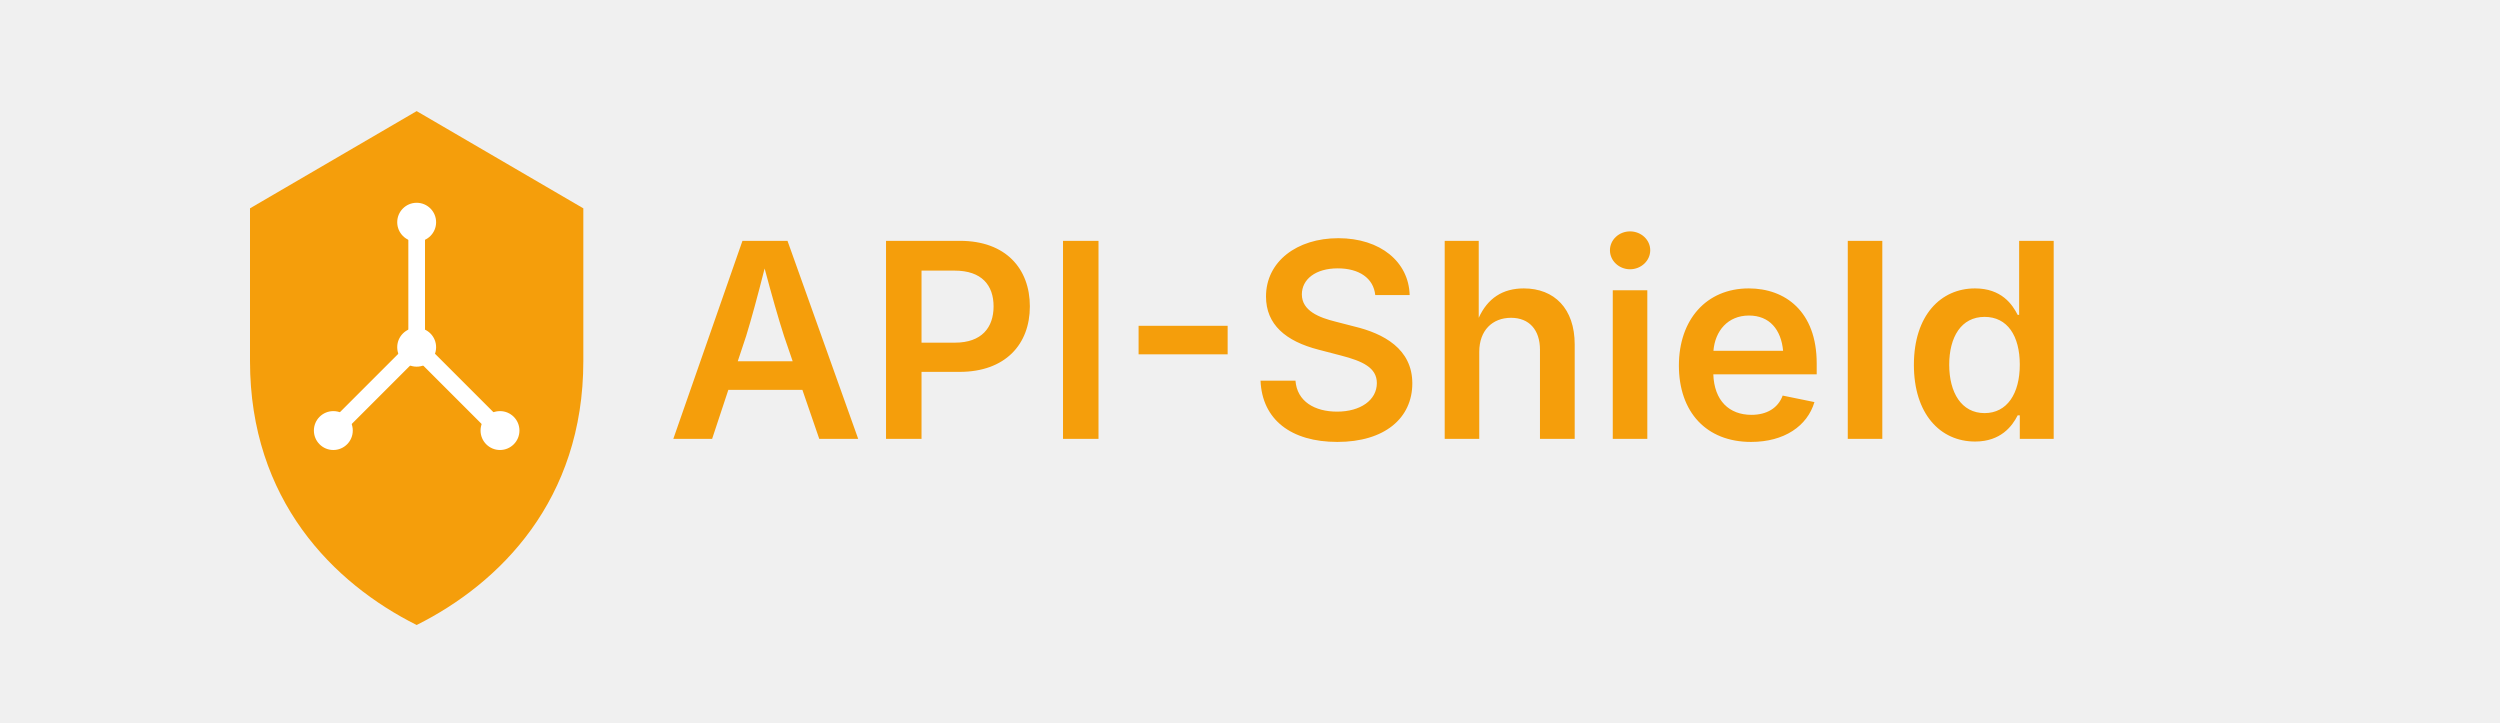
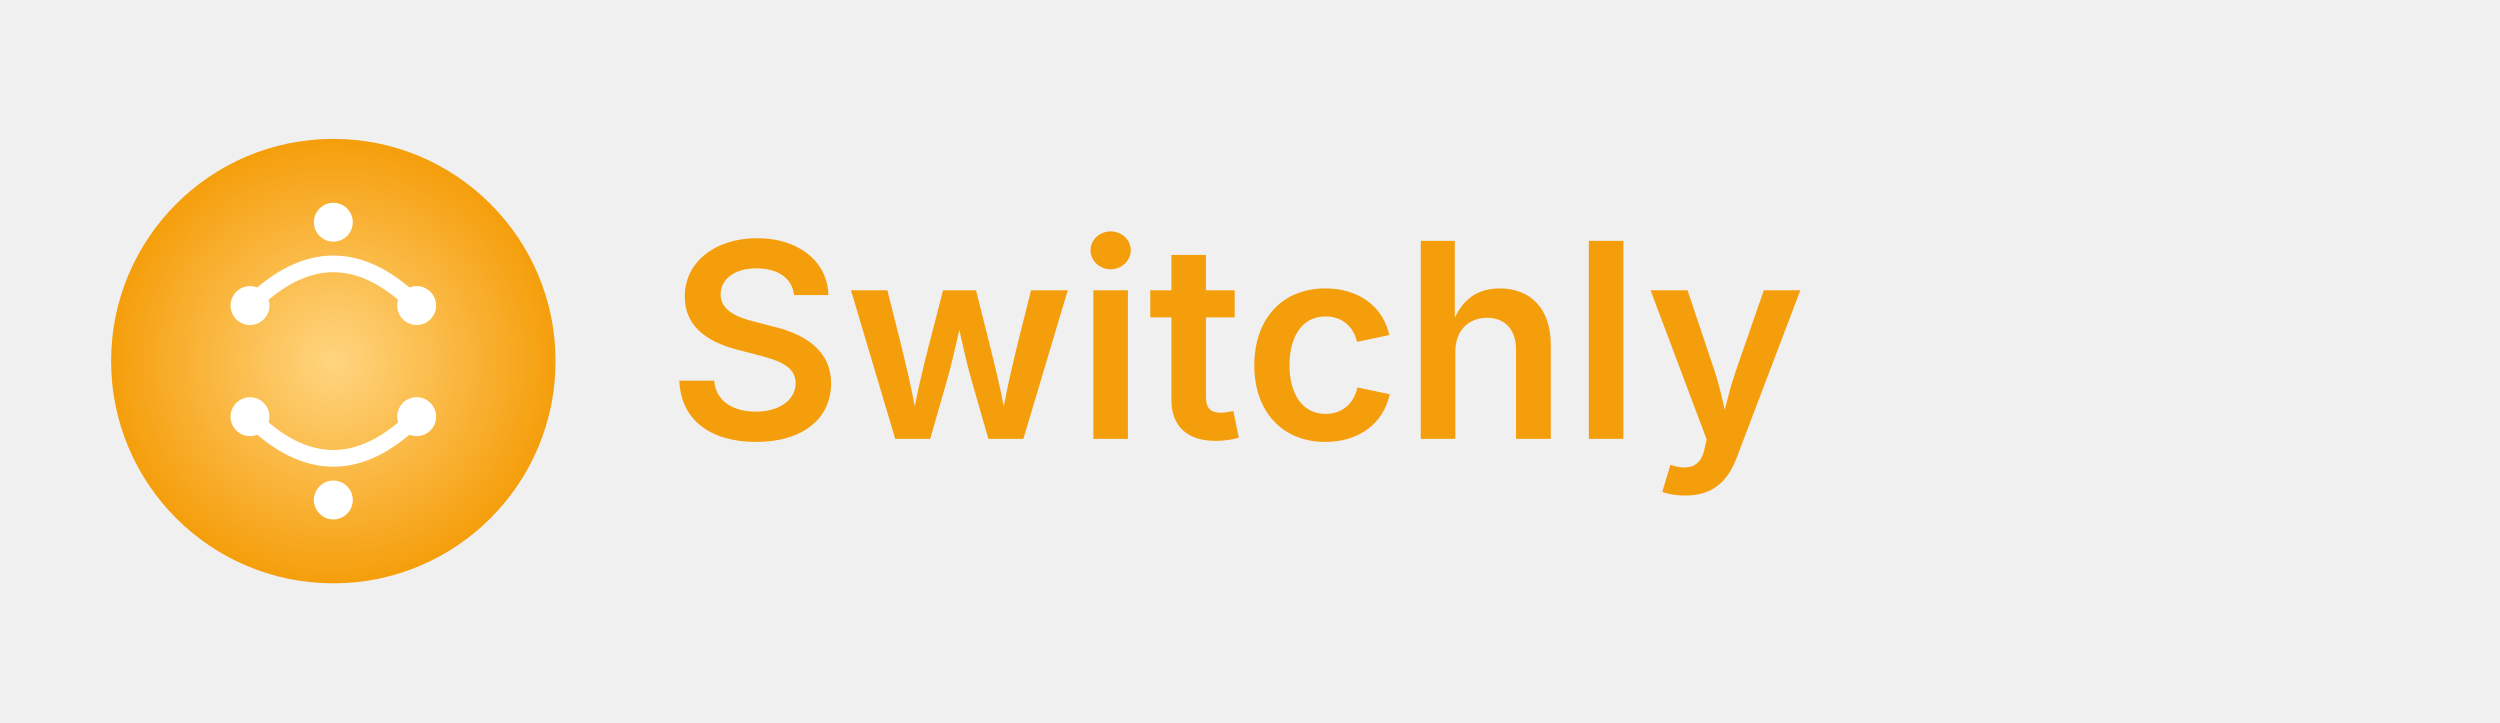
<svg xmlns="http://www.w3.org/2000/svg" width="900" height="260" viewBox="0 0 900 260">
-   <g transform="translate(40,0)">
-     <path d="       M110 40       L170 75       L170 130       C170 180 140 210 110 225       C80 210 50 180 50 130       L50 75       Z" fill="#F59E0B" />
-     <g stroke="white" stroke-width="6" stroke-linecap="round">
-       <line x1="110" y1="85" x2="110" y2="125" />
-       <line x1="110" y1="125" x2="80" y2="155" />
-       <line x1="110" y1="125" x2="140" y2="155" />
+   <g transform="translate(40,30)">
+     <defs>
+       <radialGradient id="gradSwitchly" cx="50%" cy="50%" r="50%">
+         <stop offset="0%" stop-color="#FFD580" />
+         <stop offset="100%" stop-color="#F59E0B" />
+       </radialGradient>
+     </defs>
+     <circle cx="80" cy="100" r="80" fill="url(#gradSwitchly)" />
+     <g stroke="white" stroke-width="6" stroke-linecap="round" stroke-linejoin="round" fill="none">
+       <path d="M50 80 C70 60, 90 60, 110 80" />
+       <path d="M50 120 C70 140, 90 140, 110 120" />
    </g>
    <g fill="white">
+       <circle cx="80" cy="50" r="7" />
+       <circle cx="50" cy="80" r="7" />
      <circle cx="110" cy="80" r="7" />
-       <circle cx="110" cy="125" r="7" />
-       <circle cx="80" cy="155" r="7" />
-       <circle cx="140" cy="155" r="7" />
+       <circle cx="50" cy="120" r="7" />
+       <circle cx="110" cy="120" r="7" />
+       <circle cx="80" cy="150" r="7" />
+     </g>
+     <g fill="white">
+       <polygon points="77,47 83,47 80,52" />
+       <polygon points="77,147 83,147 80,152" />
    </g>
  </g>
  <text x="240" y="158" font-family="Inter, system-ui, -apple-system, Segoe UI, Roboto, Helvetica, Arial, sans-serif" font-size="98" font-weight="600" fill="#F59E0B" letter-spacing="0.5">

-     API-Shield
+     Switchly

  </text>
</svg>
